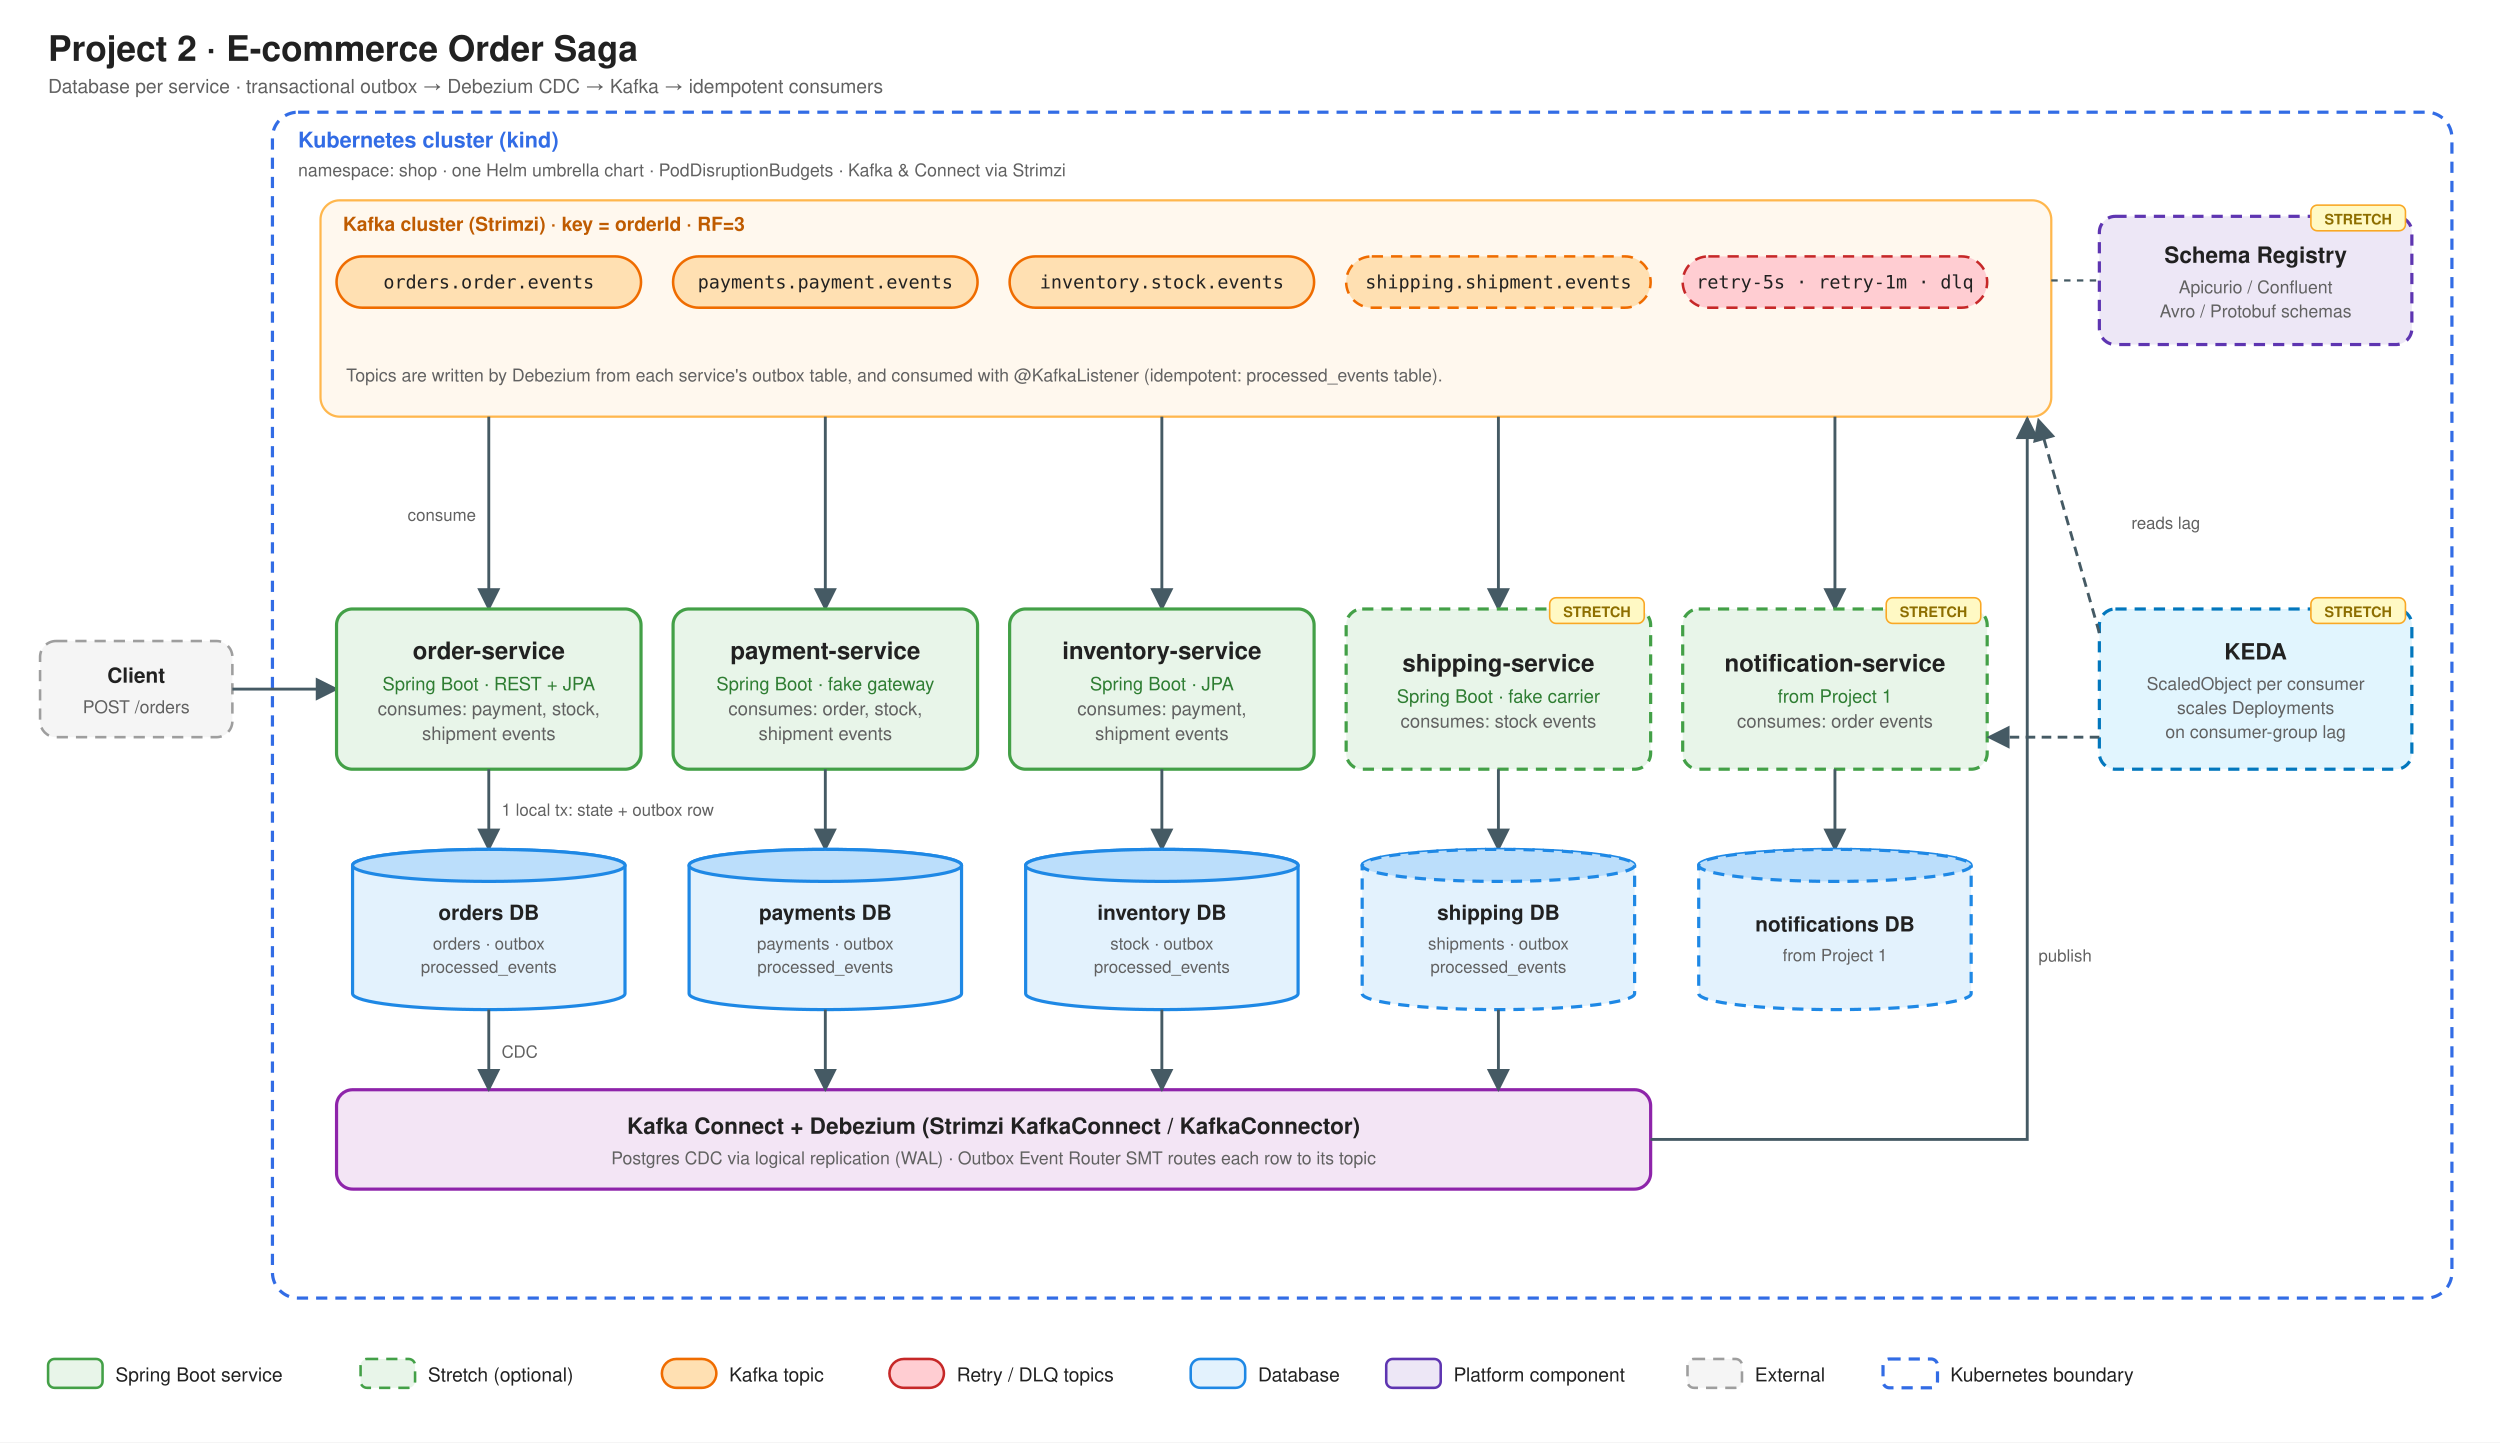
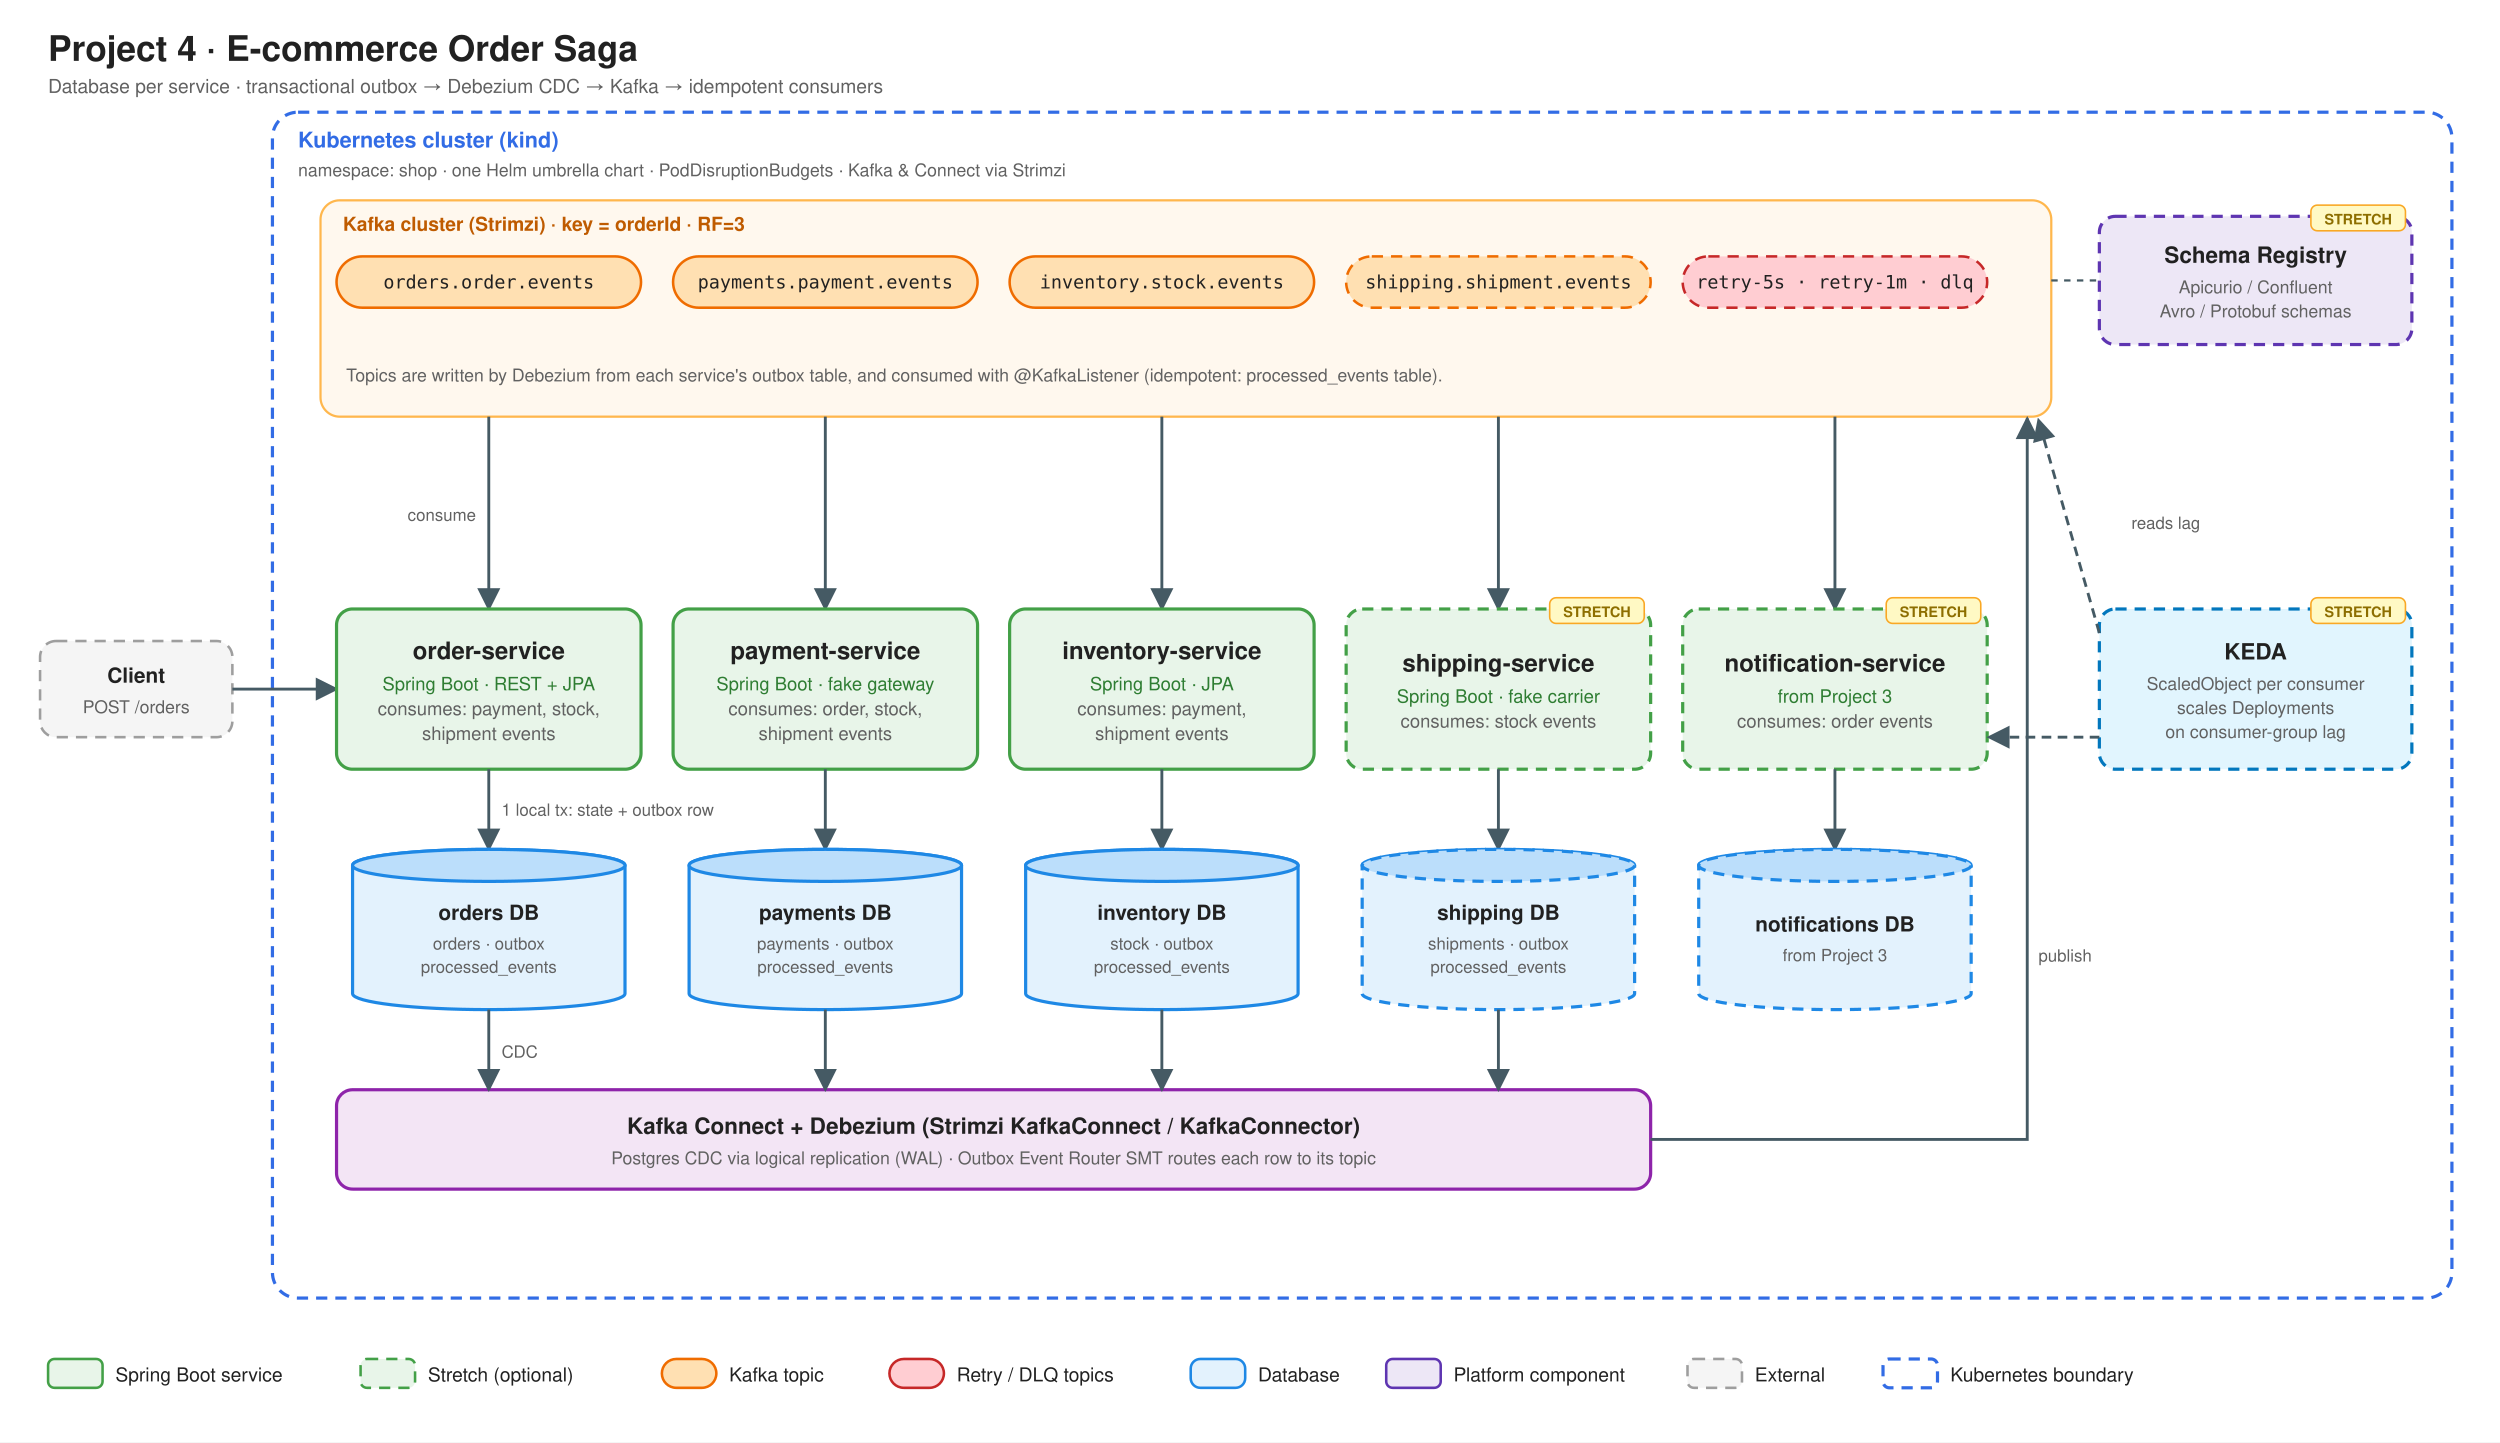
<svg xmlns="http://www.w3.org/2000/svg" width="1560" height="900" viewBox="0 0 1560 900">
  <defs>
    <marker id="arrow" viewBox="0 0 10 10" refX="9" refY="5" markerWidth="8" markerHeight="8" orient="auto">
      <path d="M0,0 L10,5 L0,10 z" fill="#455A64" />
    </marker>
    <marker id="arrowStart" viewBox="0 0 10 10" refX="1" refY="5" markerWidth="8" markerHeight="8" orient="auto">
      <path d="M10,0 L0,5 L10,10 z" fill="#455A64" />
    </marker>
+     <marker id="mk-orange" viewBox="0 0 10 10" refX="9" refY="5" markerWidth="8" markerHeight="8" orient="auto">
+       <path d="M0,0 L10,5 L0,10 z" fill="#EF6C00" stroke="#EF6C00" stroke-width="1.2" />
+     </marker>
+     <marker id="mk-red" viewBox="0 0 10 10" refX="9" refY="5" markerWidth="8" markerHeight="8" orient="auto">
+       <path d="M0,0 L10,5 L0,10 z" fill="#C62828" stroke="#C62828" stroke-width="1.2" />
+     </marker>
+     <marker id="mk-grey" viewBox="0 0 10 10" refX="9" refY="5" markerWidth="8" markerHeight="8" orient="auto">
+       <path d="M0,1 L9,5 L0,9" fill="#78909C" stroke="#78909C" stroke-width="1.2" />
+     </marker>
  </defs>
  <rect width="100%" height="100%" fill="white" />
-   <text x="30" y="38" font-family="Helvetica, Arial, sans-serif" font-size="22" font-weight="bold" fill="#212121" text-anchor="start">Project 2 · E-commerce Order Saga</text>
+   <text x="30" y="38" font-family="Helvetica, Arial, sans-serif" font-size="22" font-weight="bold" fill="#212121" text-anchor="start">Project 4 · E-commerce Order Saga</text>
  <text x="30" y="58" font-family="Helvetica, Arial, sans-serif" font-size="12" font-weight="normal" fill="#616161" text-anchor="start">Database per service · transactional outbox → Debezium CDC → Kafka → idempotent consumers</text>
  <rect x="170" y="70" width="1360" height="740" rx="16" fill="none" stroke="#326CE5" stroke-width="2" stroke-dasharray="7 5" />
  <text x="186" y="92" font-family="Helvetica, Arial, sans-serif" font-size="13.5" font-weight="bold" fill="#326CE5" text-anchor="start">Kubernetes cluster (kind)</text>
  <text x="186" y="110" font-family="Helvetica, Arial, sans-serif" font-size="11" font-weight="normal" fill="#616161" text-anchor="start">namespace: shop · one Helm umbrella chart · PodDisruptionBudgets · Kafka &amp; Connect via Strimzi</text>
  <rect x="200" y="125" width="1080" height="135" rx="12" fill="#FFF8EE" stroke="#FFB74D" stroke-width="1.4" />
  <text x="214" y="144" font-family="Helvetica, Arial, sans-serif" font-size="12" font-weight="bold" fill="#BF5B00" text-anchor="start">Kafka cluster (Strimzi) · key = orderId · RF=3</text>
  <rect x="210" y="160" width="190" height="32" rx="16.0" fill="#FFE0B2" stroke="#EF6C00" stroke-width="1.6" />
  <text x="305.0" y="180.0" font-family="Menlo, Consolas, monospace" font-size="11.5" font-weight="normal" fill="#212121" text-anchor="middle">orders.order.events</text>
  <rect x="420" y="160" width="190" height="32" rx="16.0" fill="#FFE0B2" stroke="#EF6C00" stroke-width="1.6" />
  <text x="515.0" y="180.0" font-family="Menlo, Consolas, monospace" font-size="11.5" font-weight="normal" fill="#212121" text-anchor="middle">payments.payment.events</text>
  <rect x="630" y="160" width="190" height="32" rx="16.0" fill="#FFE0B2" stroke="#EF6C00" stroke-width="1.6" />
  <text x="725.0" y="180.0" font-family="Menlo, Consolas, monospace" font-size="11.5" font-weight="normal" fill="#212121" text-anchor="middle">inventory.stock.events</text>
  <rect x="840" y="160" width="190" height="32" rx="16.0" fill="#FFE0B2" stroke="#EF6C00" stroke-width="1.6" stroke-dasharray="7 5" />
  <text x="935.0" y="180.0" font-family="Menlo, Consolas, monospace" font-size="11.5" font-weight="normal" fill="#212121" text-anchor="middle">shipping.shipment.events</text>
  <rect x="1050" y="160" width="190" height="32" rx="16.0" fill="#FFCDD2" stroke="#C62828" stroke-width="1.6" stroke-dasharray="7 5" />
  <text x="1145.0" y="180.0" font-family="Menlo, Consolas, monospace" font-size="11.5" font-weight="normal" fill="#212121" text-anchor="middle">retry-5s · retry-1m · dlq</text>
  <text x="216" y="238" font-family="Helvetica, Arial, sans-serif" font-size="11" font-weight="normal" fill="#616161" text-anchor="start">Topics are written by Debezium from each service's outbox table, and consumed with @KafkaListener (idempotent: processed_events table).</text>
  <rect x="1310" y="135" width="195" height="80" rx="10" fill="#EDE7F6" stroke="#5E35B1" stroke-width="2" stroke-dasharray="7 5" />
  <text x="1407.5" y="164.0" font-family="Helvetica, Arial, sans-serif" font-size="14" font-weight="bold" fill="#212121" text-anchor="middle">Schema Registry</text>
  <text x="1407.5" y="183.0" font-family="Helvetica, Arial, sans-serif" font-size="11" font-weight="normal" fill="#616161" text-anchor="middle">Apicurio / Confluent</text>
  <text x="1407.5" y="198.0" font-family="Helvetica, Arial, sans-serif" font-size="11" font-weight="normal" fill="#616161" text-anchor="middle">Avro / Protobuf schemas</text>
  <rect x="1442" y="128" width="59" height="16" rx="4" fill="#FFF9C4" stroke="#F9A825" stroke-width="1" />
  <text x="1471.5" y="140" font-family="Helvetica, Arial, sans-serif" font-size="9" font-weight="bold" fill="#8D6E00" text-anchor="middle">STRETCH</text>
  <polyline points="1280,175 1310,175" fill="none" stroke="#455A64" stroke-width="1.4" stroke-dasharray="4 4" />
  <polyline points="305.0,260 305.0,380" fill="none" stroke="#455A64" stroke-width="1.8" marker-end="url(#arrow)" />
  <text x="297.0" y="325" font-family="Helvetica, Arial, sans-serif" font-size="10.5" font-weight="normal" fill="#616161" text-anchor="end" stroke="white" stroke-width="4" paint-order="stroke">consume</text>
  <polyline points="515.0,260 515.0,380" fill="none" stroke="#455A64" stroke-width="1.8" marker-end="url(#arrow)" />
  <polyline points="725.0,260 725.0,380" fill="none" stroke="#455A64" stroke-width="1.8" marker-end="url(#arrow)" />
  <polyline points="935.0,260 935.0,380" fill="none" stroke="#455A64" stroke-width="1.8" marker-end="url(#arrow)" />
  <polyline points="1145.0,260 1145.0,380" fill="none" stroke="#455A64" stroke-width="1.8" marker-end="url(#arrow)" />
  <rect x="25" y="400" width="120" height="60" rx="10" fill="#F5F5F5" stroke="#9E9E9E" stroke-width="1.6" stroke-dasharray="7 5" />
  <text x="85.0" y="426.0" font-family="Helvetica, Arial, sans-serif" font-size="13" font-weight="bold" fill="#212121" text-anchor="middle">Client</text>
  <text x="85.0" y="445.0" font-family="Helvetica, Arial, sans-serif" font-size="11" font-weight="normal" fill="#616161" text-anchor="middle">POST /orders</text>
  <polyline points="145,430 210,430" fill="none" stroke="#455A64" stroke-width="1.8" marker-end="url(#arrow)" />
  <rect x="210" y="380" width="190" height="100" rx="10" fill="#E8F5E9" stroke="#43A047" stroke-width="2" />
  <text x="305.0" y="411.25" font-family="Helvetica, Arial, sans-serif" font-size="15" font-weight="bold" fill="#212121" text-anchor="middle">order-service</text>
  <text x="305.0" y="430.75" font-family="Helvetica, Arial, sans-serif" font-size="11.5" font-weight="normal" fill="#2E7D32" text-anchor="middle">Spring Boot · REST + JPA</text>
  <text x="305.0" y="446.25" font-family="Helvetica, Arial, sans-serif" font-size="11.5" font-weight="normal" fill="#616161" text-anchor="middle">consumes: payment, stock,</text>
  <text x="305.0" y="461.75" font-family="Helvetica, Arial, sans-serif" font-size="11.5" font-weight="normal" fill="#616161" text-anchor="middle">shipment events</text>
  <rect x="420" y="380" width="190" height="100" rx="10" fill="#E8F5E9" stroke="#43A047" stroke-width="2" />
  <text x="515.0" y="411.25" font-family="Helvetica, Arial, sans-serif" font-size="15" font-weight="bold" fill="#212121" text-anchor="middle">payment-service</text>
  <text x="515.0" y="430.75" font-family="Helvetica, Arial, sans-serif" font-size="11.5" font-weight="normal" fill="#2E7D32" text-anchor="middle">Spring Boot · fake gateway</text>
  <text x="515.0" y="446.25" font-family="Helvetica, Arial, sans-serif" font-size="11.5" font-weight="normal" fill="#616161" text-anchor="middle">consumes: order, stock,</text>
  <text x="515.0" y="461.75" font-family="Helvetica, Arial, sans-serif" font-size="11.5" font-weight="normal" fill="#616161" text-anchor="middle">shipment events</text>
  <rect x="630" y="380" width="190" height="100" rx="10" fill="#E8F5E9" stroke="#43A047" stroke-width="2" />
  <text x="725.0" y="411.25" font-family="Helvetica, Arial, sans-serif" font-size="15" font-weight="bold" fill="#212121" text-anchor="middle">inventory-service</text>
  <text x="725.0" y="430.75" font-family="Helvetica, Arial, sans-serif" font-size="11.5" font-weight="normal" fill="#2E7D32" text-anchor="middle">Spring Boot · JPA</text>
  <text x="725.0" y="446.25" font-family="Helvetica, Arial, sans-serif" font-size="11.5" font-weight="normal" fill="#616161" text-anchor="middle">consumes: payment,</text>
  <text x="725.0" y="461.75" font-family="Helvetica, Arial, sans-serif" font-size="11.5" font-weight="normal" fill="#616161" text-anchor="middle">shipment events</text>
  <rect x="840" y="380" width="190" height="100" rx="10" fill="#E8F5E9" stroke="#43A047" stroke-width="2" stroke-dasharray="7 5" />
  <text x="935.0" y="419.0" font-family="Helvetica, Arial, sans-serif" font-size="15" font-weight="bold" fill="#212121" text-anchor="middle">shipping-service</text>
  <text x="935.0" y="438.5" font-family="Helvetica, Arial, sans-serif" font-size="11.5" font-weight="normal" fill="#2E7D32" text-anchor="middle">Spring Boot · fake carrier</text>
  <text x="935.0" y="454.0" font-family="Helvetica, Arial, sans-serif" font-size="11.5" font-weight="normal" fill="#616161" text-anchor="middle">consumes: stock events</text>
  <rect x="967" y="373" width="59" height="16" rx="4" fill="#FFF9C4" stroke="#F9A825" stroke-width="1" />
  <text x="996.5" y="385" font-family="Helvetica, Arial, sans-serif" font-size="9" font-weight="bold" fill="#8D6E00" text-anchor="middle">STRETCH</text>
  <rect x="1050" y="380" width="190" height="100" rx="10" fill="#E8F5E9" stroke="#43A047" stroke-width="2" stroke-dasharray="7 5" />
  <text x="1145.0" y="419.0" font-family="Helvetica, Arial, sans-serif" font-size="15" font-weight="bold" fill="#212121" text-anchor="middle">notification-service</text>
-   <text x="1145.0" y="438.5" font-family="Helvetica, Arial, sans-serif" font-size="11.5" font-weight="normal" fill="#2E7D32" text-anchor="middle">from Project 1</text>
+   <text x="1145.0" y="438.5" font-family="Helvetica, Arial, sans-serif" font-size="11.5" font-weight="normal" fill="#2E7D32" text-anchor="middle">from Project 3</text>
  <text x="1145.0" y="454.0" font-family="Helvetica, Arial, sans-serif" font-size="11.5" font-weight="normal" fill="#616161" text-anchor="middle">consumes: order events</text>
  <rect x="1177" y="373" width="59" height="16" rx="4" fill="#FFF9C4" stroke="#F9A825" stroke-width="1" />
  <text x="1206.5" y="385" font-family="Helvetica, Arial, sans-serif" font-size="9" font-weight="bold" fill="#8D6E00" text-anchor="middle">STRETCH</text>
  <polyline points="305.0,480 305.0,530" fill="none" stroke="#455A64" stroke-width="1.8" marker-end="url(#arrow)" />
  <text x="313.0" y="509" font-family="Helvetica, Arial, sans-serif" font-size="10.5" font-weight="normal" fill="#616161" text-anchor="start" stroke="white" stroke-width="4" paint-order="stroke">1 local tx: state + outbox row</text>
  <path d="M220,540 A85.0,10 0 0 1 390,540 V620 A85.0,10 0 0 1 220,620 Z" fill="#E3F2FD" stroke="#1E88E5" stroke-width="2" />
  <ellipse cx="305.0" cy="540" rx="85.0" ry="10" fill="#BBDEFB" stroke="#1E88E5" stroke-width="2" />
  <text x="305.0" y="574.0" font-family="Helvetica, Arial, sans-serif" font-size="13" font-weight="bold" fill="#212121" text-anchor="middle">orders DB</text>
  <text x="305.0" y="592.5" font-family="Helvetica, Arial, sans-serif" font-size="10.5" font-weight="normal" fill="#616161" text-anchor="middle">orders · outbox</text>
  <text x="305.0" y="607.0" font-family="Helvetica, Arial, sans-serif" font-size="10.5" font-weight="normal" fill="#616161" text-anchor="middle">processed_events</text>
  <polyline points="515.0,480 515.0,530" fill="none" stroke="#455A64" stroke-width="1.8" marker-end="url(#arrow)" />
  <path d="M430,540 A85.0,10 0 0 1 600,540 V620 A85.0,10 0 0 1 430,620 Z" fill="#E3F2FD" stroke="#1E88E5" stroke-width="2" />
  <ellipse cx="515.0" cy="540" rx="85.0" ry="10" fill="#BBDEFB" stroke="#1E88E5" stroke-width="2" />
  <text x="515.0" y="574.0" font-family="Helvetica, Arial, sans-serif" font-size="13" font-weight="bold" fill="#212121" text-anchor="middle">payments DB</text>
  <text x="515.0" y="592.5" font-family="Helvetica, Arial, sans-serif" font-size="10.5" font-weight="normal" fill="#616161" text-anchor="middle">payments · outbox</text>
  <text x="515.0" y="607.0" font-family="Helvetica, Arial, sans-serif" font-size="10.5" font-weight="normal" fill="#616161" text-anchor="middle">processed_events</text>
  <polyline points="725.0,480 725.0,530" fill="none" stroke="#455A64" stroke-width="1.8" marker-end="url(#arrow)" />
  <path d="M640,540 A85.0,10 0 0 1 810,540 V620 A85.0,10 0 0 1 640,620 Z" fill="#E3F2FD" stroke="#1E88E5" stroke-width="2" />
  <ellipse cx="725.0" cy="540" rx="85.0" ry="10" fill="#BBDEFB" stroke="#1E88E5" stroke-width="2" />
  <text x="725.0" y="574.0" font-family="Helvetica, Arial, sans-serif" font-size="13" font-weight="bold" fill="#212121" text-anchor="middle">inventory DB</text>
  <text x="725.0" y="592.5" font-family="Helvetica, Arial, sans-serif" font-size="10.5" font-weight="normal" fill="#616161" text-anchor="middle">stock · outbox</text>
  <text x="725.0" y="607.0" font-family="Helvetica, Arial, sans-serif" font-size="10.5" font-weight="normal" fill="#616161" text-anchor="middle">processed_events</text>
  <polyline points="935.0,480 935.0,530" fill="none" stroke="#455A64" stroke-width="1.8" marker-end="url(#arrow)" />
  <path d="M850,540 A85.0,10 0 0 1 1020,540 V620 A85.0,10 0 0 1 850,620 Z" fill="#E3F2FD" stroke="#1E88E5" stroke-width="2" stroke-dasharray="7 5" />
  <ellipse cx="935.0" cy="540" rx="85.0" ry="10" fill="#BBDEFB" stroke="#1E88E5" stroke-width="2" stroke-dasharray="7 5" />
  <text x="935.0" y="574.0" font-family="Helvetica, Arial, sans-serif" font-size="13" font-weight="bold" fill="#212121" text-anchor="middle">shipping DB</text>
  <text x="935.0" y="592.5" font-family="Helvetica, Arial, sans-serif" font-size="10.5" font-weight="normal" fill="#616161" text-anchor="middle">shipments · outbox</text>
  <text x="935.0" y="607.0" font-family="Helvetica, Arial, sans-serif" font-size="10.5" font-weight="normal" fill="#616161" text-anchor="middle">processed_events</text>
  <polyline points="1145.0,480 1145.0,530" fill="none" stroke="#455A64" stroke-width="1.8" marker-end="url(#arrow)" />
  <path d="M1060,540 A85.0,10 0 0 1 1230,540 V620 A85.0,10 0 0 1 1060,620 Z" fill="#E3F2FD" stroke="#1E88E5" stroke-width="2" stroke-dasharray="7 5" />
  <ellipse cx="1145.0" cy="540" rx="85.0" ry="10" fill="#BBDEFB" stroke="#1E88E5" stroke-width="2" stroke-dasharray="7 5" />
  <text x="1145.0" y="581.25" font-family="Helvetica, Arial, sans-serif" font-size="13" font-weight="bold" fill="#212121" text-anchor="middle">notifications DB</text>
-   <text x="1145.0" y="599.75" font-family="Helvetica, Arial, sans-serif" font-size="10.5" font-weight="normal" fill="#616161" text-anchor="middle">from Project 1</text>
+   <text x="1145.0" y="599.75" font-family="Helvetica, Arial, sans-serif" font-size="10.5" font-weight="normal" fill="#616161" text-anchor="middle">from Project 3</text>
  <rect x="210" y="680" width="820" height="62" rx="10" fill="#F3E5F5" stroke="#8E24AA" stroke-width="2" />
  <text x="620.0" y="707.5" font-family="Helvetica, Arial, sans-serif" font-size="14" font-weight="bold" fill="#212121" text-anchor="middle">Kafka Connect + Debezium   (Strimzi KafkaConnect / KafkaConnector)</text>
  <text x="620.0" y="726.5" font-family="Helvetica, Arial, sans-serif" font-size="11" font-weight="normal" fill="#616161" text-anchor="middle">Postgres CDC via logical replication (WAL) · Outbox Event Router SMT routes each row to its topic</text>
  <polyline points="305.0,630 305.0,680" fill="none" stroke="#455A64" stroke-width="1.8" marker-end="url(#arrow)" />
  <text x="313.0" y="660" font-family="Helvetica, Arial, sans-serif" font-size="10.5" font-weight="normal" fill="#616161" text-anchor="start" stroke="white" stroke-width="4" paint-order="stroke">CDC</text>
  <polyline points="515.0,630 515.0,680" fill="none" stroke="#455A64" stroke-width="1.8" marker-end="url(#arrow)" />
  <polyline points="725.0,630 725.0,680" fill="none" stroke="#455A64" stroke-width="1.8" marker-end="url(#arrow)" />
  <polyline points="935.0,630 935.0,680" fill="none" stroke="#455A64" stroke-width="1.8" marker-end="url(#arrow)" />
  <polyline points="1030,711 1265,711 1265,261" fill="none" stroke="#455A64" stroke-width="1.8" marker-end="url(#arrow)" />
  <text x="1272" y="600" font-family="Helvetica, Arial, sans-serif" font-size="10.5" font-weight="normal" fill="#616161" text-anchor="start" stroke="white" stroke-width="4" paint-order="stroke">publish</text>
  <rect x="1310" y="380" width="195" height="100" rx="10" fill="#E1F5FE" stroke="#0277BD" stroke-width="2" stroke-dasharray="7 5" />
  <text x="1407.5" y="411.5" font-family="Helvetica, Arial, sans-serif" font-size="14" font-weight="bold" fill="#212121" text-anchor="middle">KEDA</text>
  <text x="1407.5" y="430.5" font-family="Helvetica, Arial, sans-serif" font-size="11" font-weight="normal" fill="#616161" text-anchor="middle">ScaledObject per consumer</text>
  <text x="1407.5" y="445.5" font-family="Helvetica, Arial, sans-serif" font-size="11" font-weight="normal" fill="#616161" text-anchor="middle">scales Deployments</text>
  <text x="1407.5" y="460.5" font-family="Helvetica, Arial, sans-serif" font-size="11" font-weight="normal" fill="#616161" text-anchor="middle">on consumer-group lag</text>
  <rect x="1442" y="373" width="59" height="16" rx="4" fill="#FFF9C4" stroke="#F9A825" stroke-width="1" />
  <text x="1471.5" y="385" font-family="Helvetica, Arial, sans-serif" font-size="9" font-weight="bold" fill="#8D6E00" text-anchor="middle">STRETCH</text>
  <polyline points="1310,395 1272,262" fill="none" stroke="#455A64" stroke-width="1.8" stroke-dasharray="6 4" marker-end="url(#arrow)" />
  <text x="1330" y="330" font-family="Helvetica, Arial, sans-serif" font-size="10.5" font-weight="normal" fill="#616161" text-anchor="start" stroke="white" stroke-width="4" paint-order="stroke">reads lag</text>
  <polyline points="1310,460 1241,460" fill="none" stroke="#455A64" stroke-width="1.8" stroke-dasharray="6 4" marker-end="url(#arrow)" />
  <rect x="30" y="848" width="34" height="18" rx="4" fill="#E8F5E9" stroke="#43A047" stroke-width="1.6" />
  <text x="72" y="862" font-family="Helvetica, Arial, sans-serif" font-size="12" font-weight="normal" fill="#212121" text-anchor="start">Spring Boot service</text>
  <rect x="225" y="848" width="34" height="18" rx="4" fill="#E8F5E9" stroke="#43A047" stroke-width="1.6" stroke-dasharray="7 5" />
  <text x="267" y="862" font-family="Helvetica, Arial, sans-serif" font-size="12" font-weight="normal" fill="#212121" text-anchor="start">Stretch (optional)</text>
  <rect x="413" y="848" width="34" height="18" rx="9" fill="#FFE0B2" stroke="#EF6C00" stroke-width="1.6" />
  <text x="455" y="862" font-family="Helvetica, Arial, sans-serif" font-size="12" font-weight="normal" fill="#212121" text-anchor="start">Kafka topic</text>
  <rect x="555" y="848" width="34" height="18" rx="9" fill="#FFCDD2" stroke="#C62828" stroke-width="1.6" />
  <text x="597" y="862" font-family="Helvetica, Arial, sans-serif" font-size="12" font-weight="normal" fill="#212121" text-anchor="start">Retry / DLQ topics</text>
  <rect x="743" y="848" width="34" height="18" rx="6" fill="#E3F2FD" stroke="#1E88E5" stroke-width="1.6" />
  <text x="785" y="862" font-family="Helvetica, Arial, sans-serif" font-size="12" font-weight="normal" fill="#212121" text-anchor="start">Database</text>
  <rect x="865" y="848" width="34" height="18" rx="4" fill="#EDE7F6" stroke="#5E35B1" stroke-width="1.6" />
  <text x="907" y="862" font-family="Helvetica, Arial, sans-serif" font-size="12" font-weight="normal" fill="#212121" text-anchor="start">Platform component</text>
  <rect x="1053" y="848" width="34" height="18" rx="4" fill="#F5F5F5" stroke="#9E9E9E" stroke-width="1.6" stroke-dasharray="7 5" />
  <text x="1095" y="862" font-family="Helvetica, Arial, sans-serif" font-size="12" font-weight="normal" fill="#212121" text-anchor="start">External</text>
  <rect x="1175" y="848" width="34" height="18" rx="4" fill="none" stroke="#326CE5" stroke-width="2" stroke-dasharray="7 5" />
  <text x="1217" y="862" font-family="Helvetica, Arial, sans-serif" font-size="12" font-weight="normal" fill="#212121" text-anchor="start">Kubernetes boundary</text>
</svg>
